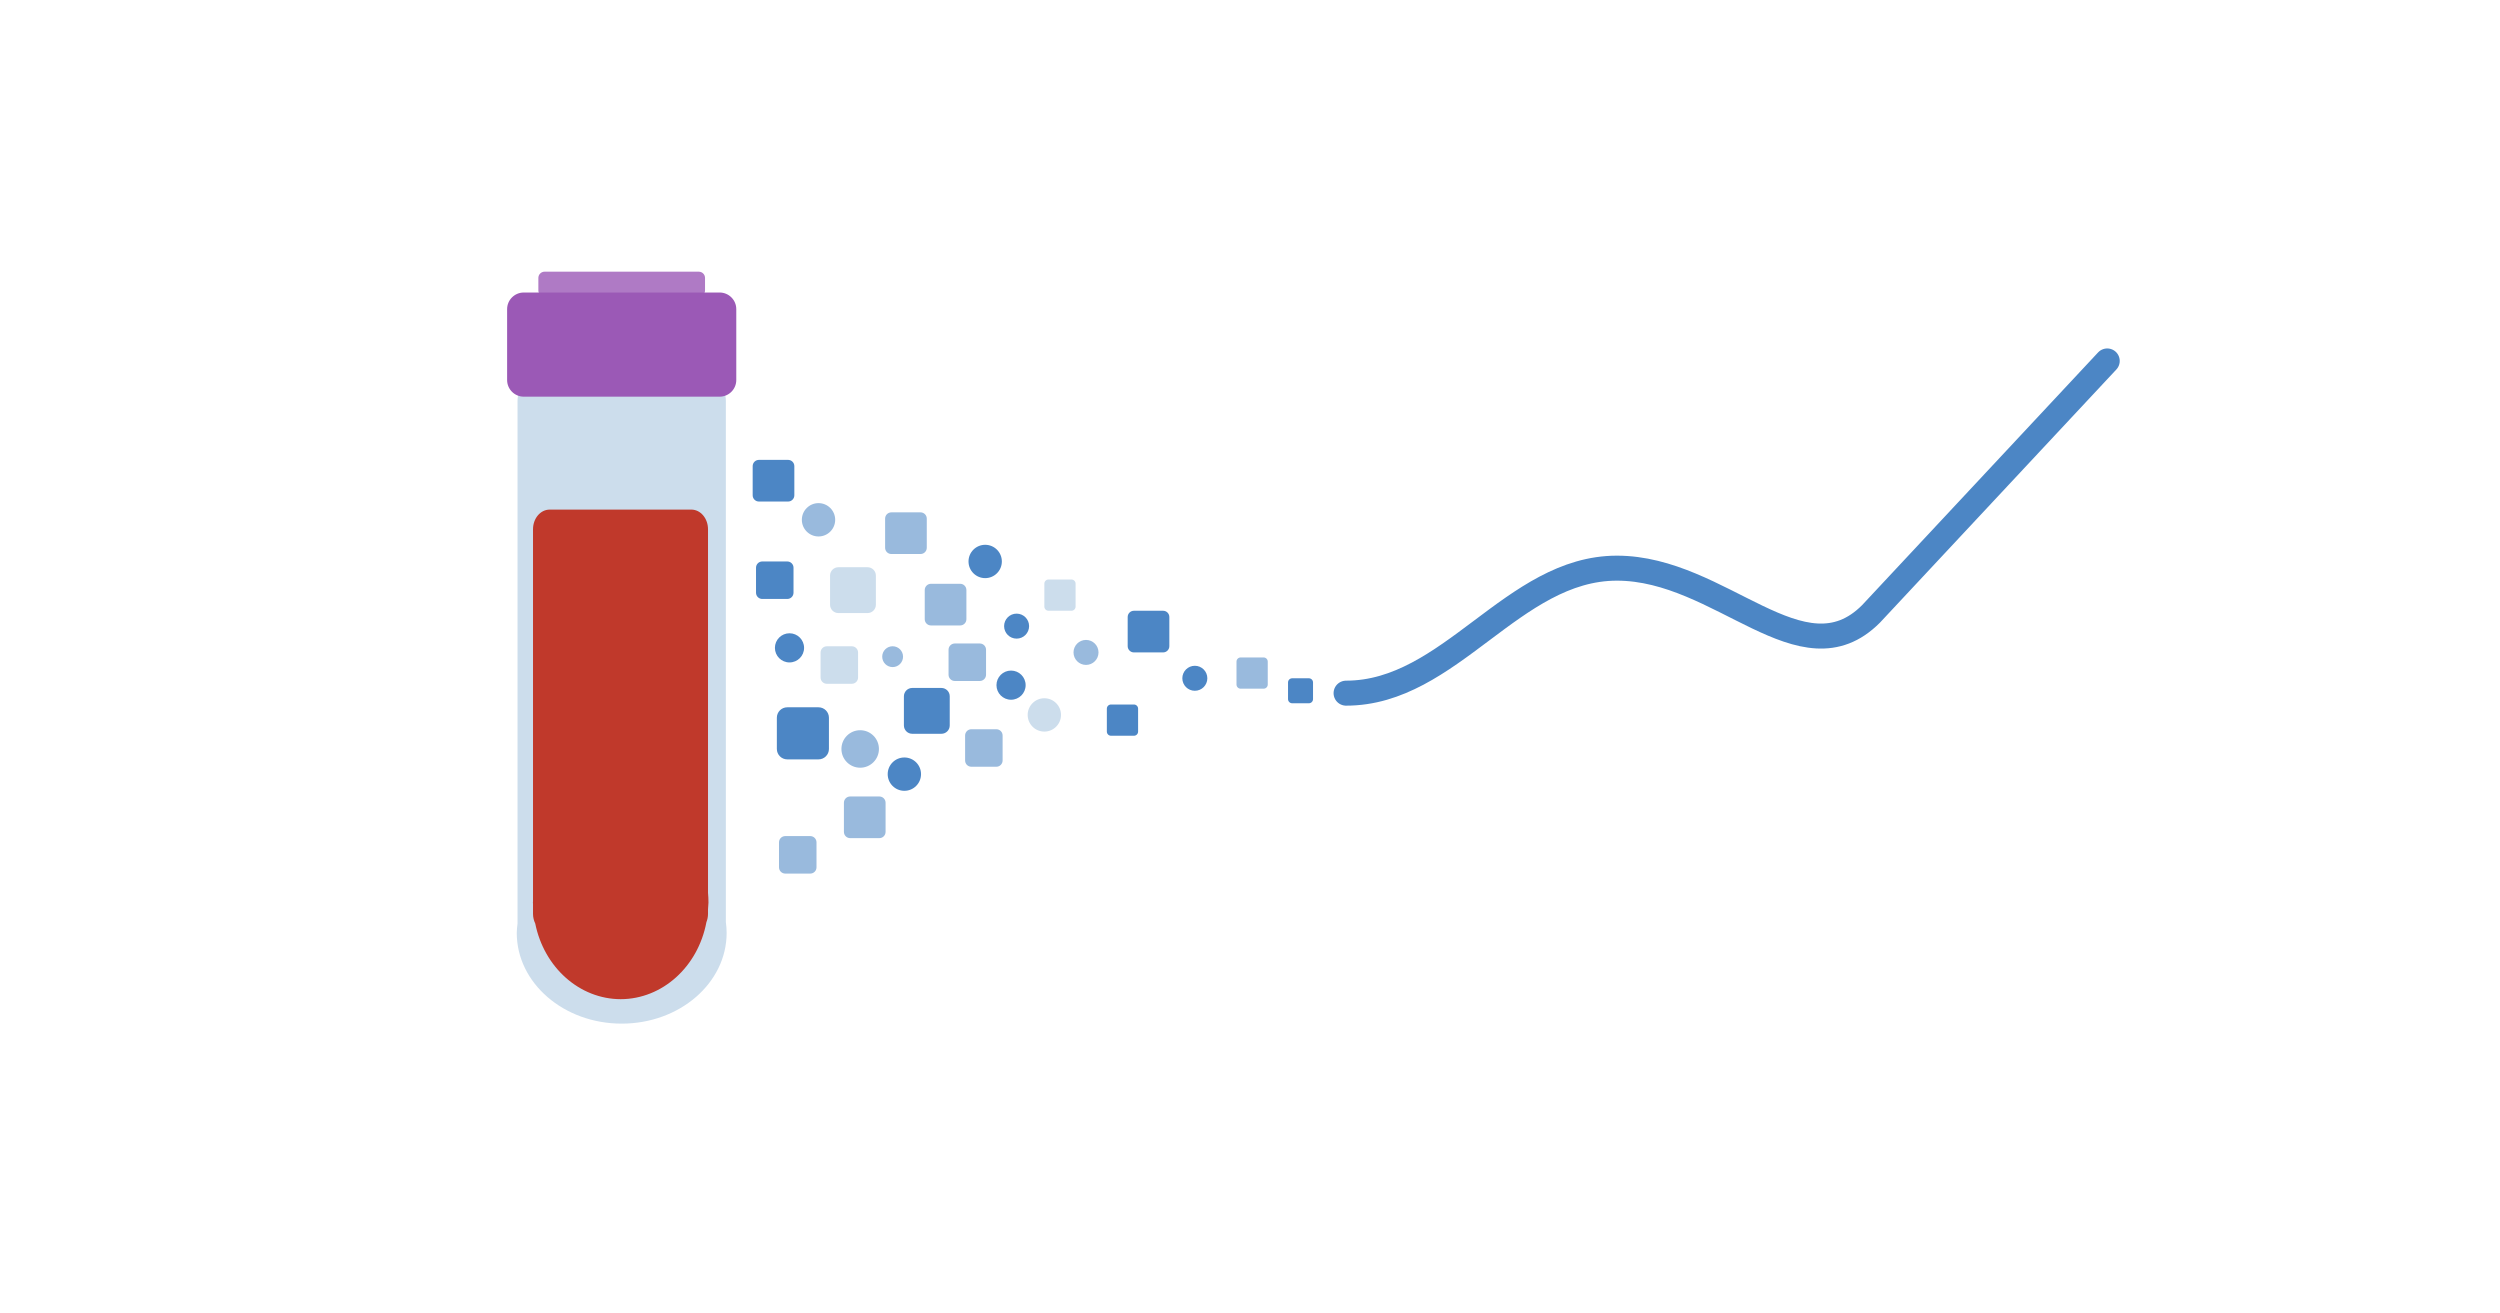
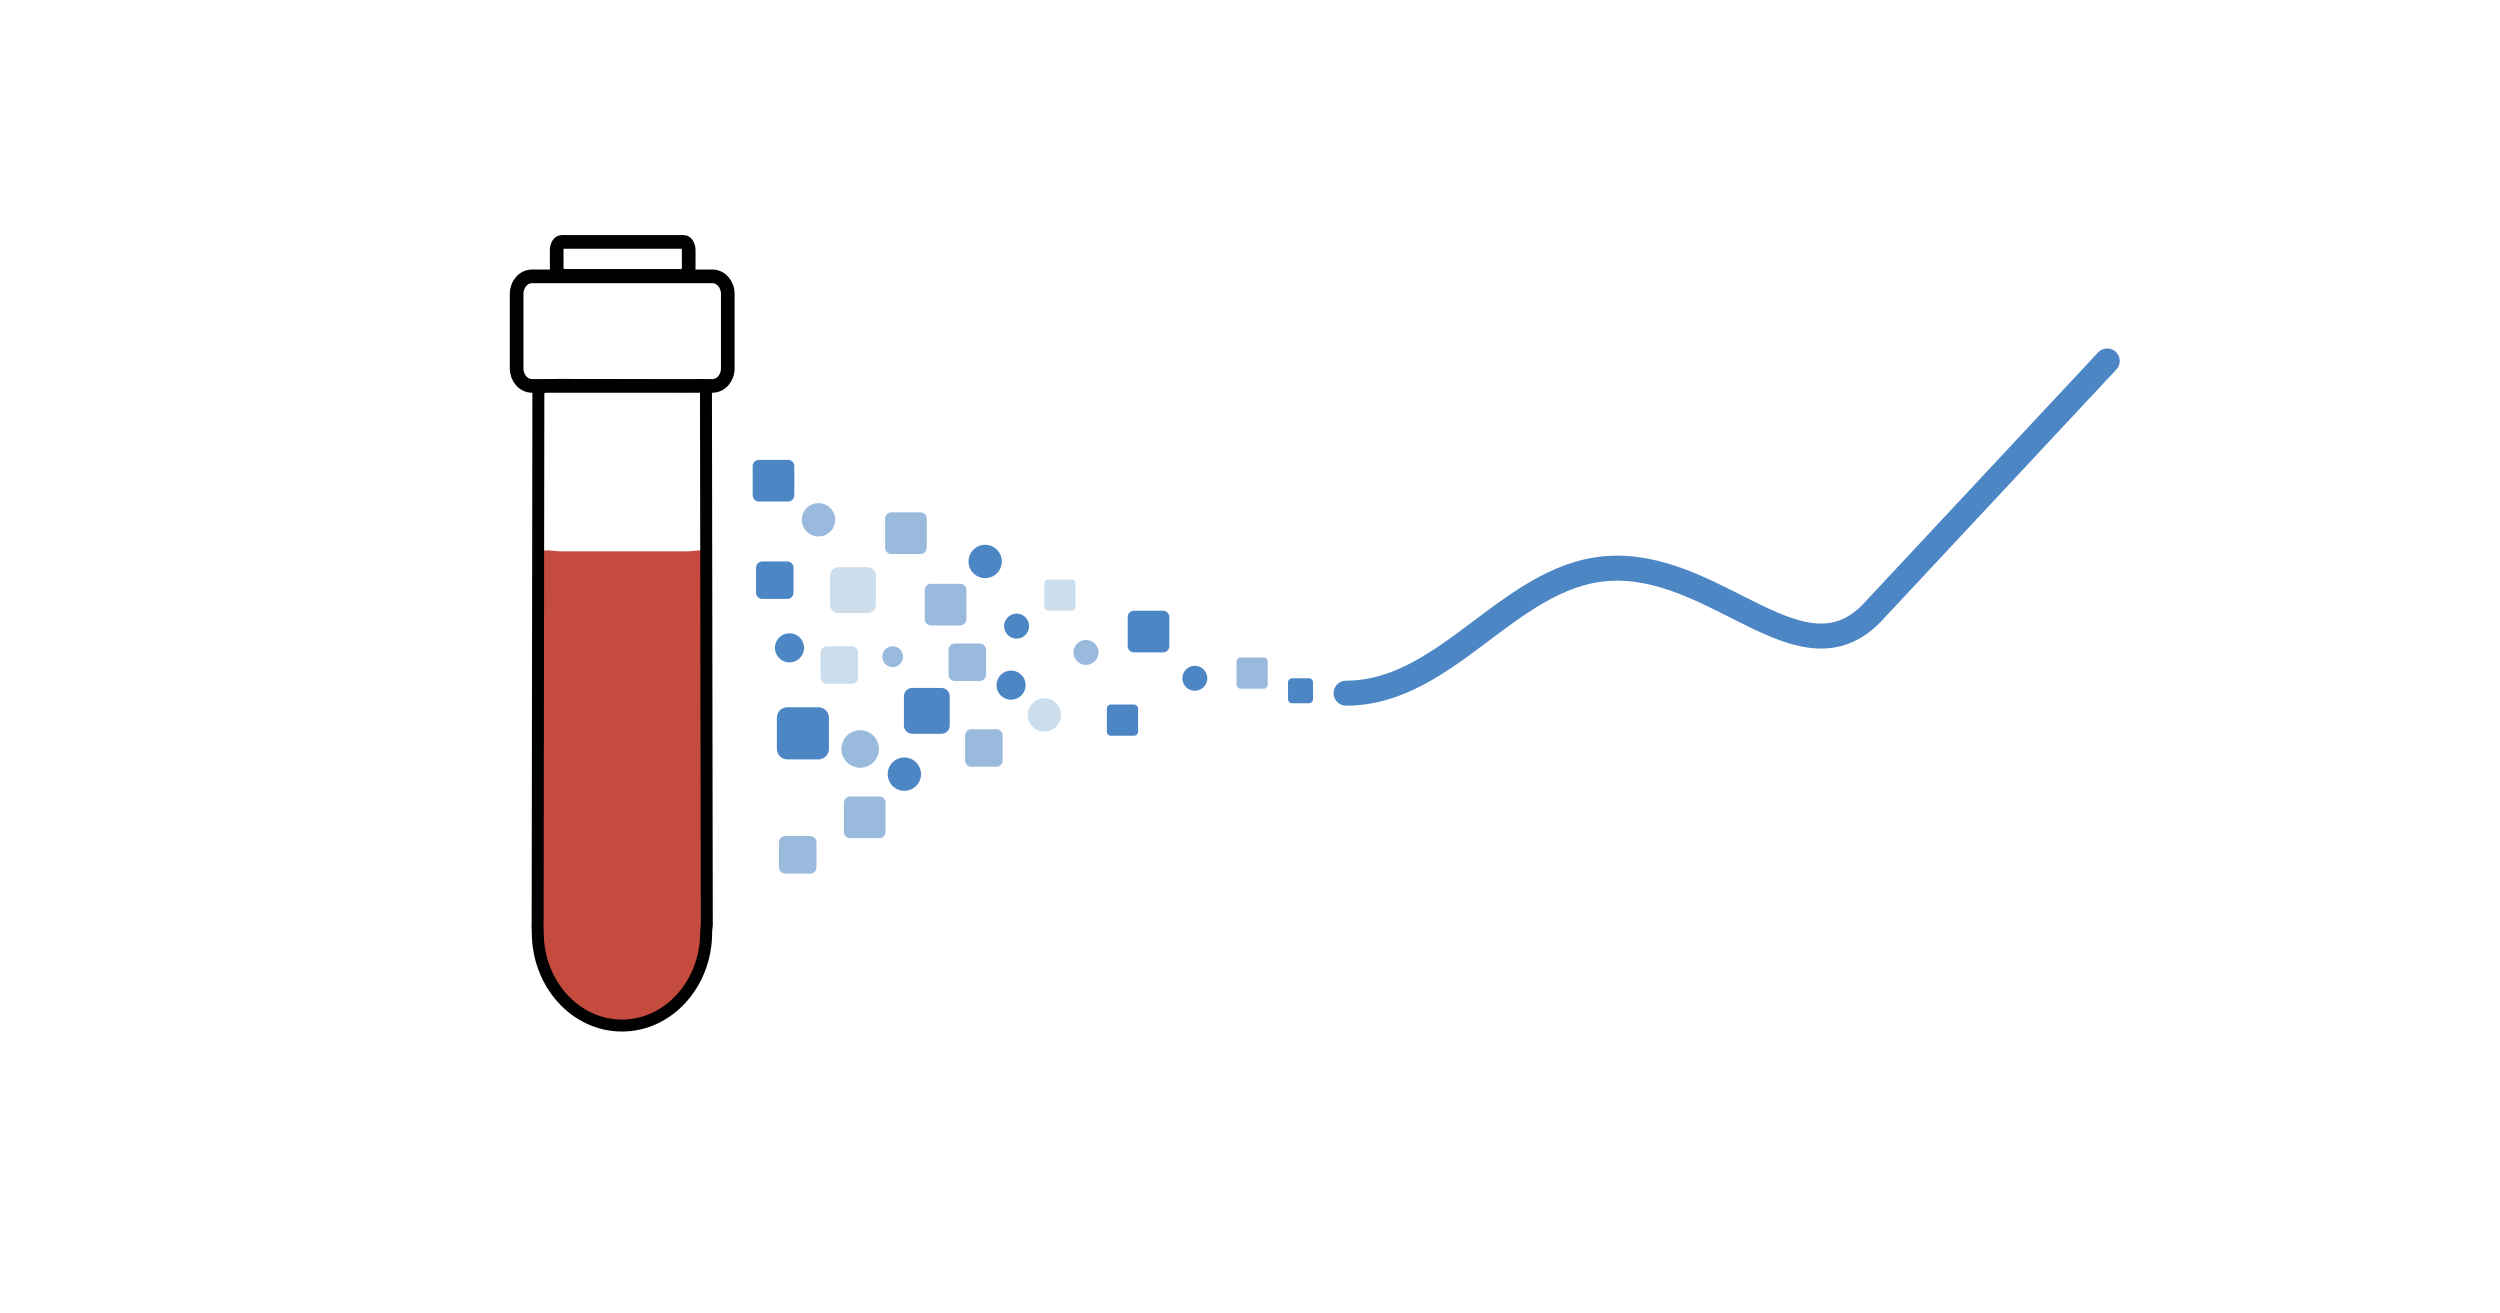
- <svg xmlns="http://www.w3.org/2000/svg" viewBox="0 0 1200 630" version="1.1" id="svg21">
+ <svg xmlns="http://www.w3.org/2000/svg" viewBox="0 0 1200 630" version="1.1" id="svg21" xml:space="preserve">
  <defs id="defs1">
    <style id="style1">
        /* Lab's Blue Palette */
        .st_light_blue{fill:#ccddec}
        .st_medium_blue{fill:#99badd}
        .st_dark_blue{fill:#4c86c5}
        /* New Colors for Blood Tube */
        .st_blood_red{fill:#c0392b}
        .st_lavender{fill:#9b59b6}
        /* Style for the graph line */
        .st_graph_line{fill:none;stroke:#4c86c5;stroke-width:12;stroke-linecap:round;stroke-linejoin:round}
    </style>
  </defs>
-   <g transform="translate(248.4149,140.405)" id="g5">
-     <path id="rect1" class="st_light_blue" d="m 11.999,40.001 c -6.648,0 -12,5.352 -12,12 V 302.932 a 50.369,43.551 0 0 0 -0.369,4.455 50.369,43.551 0 0 0 50.369,43.551 50.369,43.551 0 0 0 50.369,-43.551 50.369,43.551 0 0 0 -0.369,-5.17 V 52.001 c 0,-6.648 -5.352,-12 -12,-12 z" />
-     <path id="rect2" class="st_blood_red" d="m 15.431,104.204 c -4.432,0 -8,4.221 -8,9.465 v 178.465 a 42.13,46.382 0 0 0 -0.045,0.691 42.13,46.382 0 0 0 0.045,0.691 v 4.711 c 0,1.704 0.408,3.278 1.068,4.656 A 42.13,46.382 0 0 0 49.517,339.204 42.13,46.382 0 0 0 90.665,302.224 c 0.479,-1.216 0.766,-2.562 0.766,-3.997 v -2.087 a 42.13,46.382 0 0 0 0.215,-3.316 42.13,46.382 0 0 0 -0.215,-4.67 V 113.668 c 0,-5.243 -3.568,-9.465 -8,-9.465 z" style="stroke-width:1.088" />
-     <rect class="st_lavender" x="-5" y="0" width="110" height="50" rx="8" ry="8" id="rect4" />
-     <rect class="st_lavender" x="10" y="-10" width="80" height="12" rx="3" ry="3" fill-opacity="0.8" id="rect5" />
-   </g>
+   <path id="rect1-5" class="st_light_blue" d="m 269.169,264.64 c -5.295,0 -9.899,-2.142 -9.899,2.829 v 187.632 c -0.168,1.106 -0.266,2.217 -0.294,3.331 2.7e-4,17.985 17.961,32.565 40.116,32.565 22.155,-1.2e-4 40.116,-14.58 40.116,-32.565 -0.003,-1.292 -0.102,-2.583 -0.294,-3.866 V 267.468 c 0,-4.971 -3.921,-2.829 -9.216,-2.829 z" style="fill:#c54b3e;fill-opacity:1;stroke-width:0.772" />
+   <path id="rect1" class="st_light_blue" d="m 273.495,184.76 c -5.315,-0.057 -15.072,-0.562 -15.078,4.045 l -0.346,254.177 c -0.169,1.518 0.078,3.044 0.05,4.574 2.6e-4,24.692 18.096,44.709 40.419,44.71 22.322,-1.6e-4 40.418,-20.017 40.419,-44.71 -0.003,-1.774 0.496,-3.546 0.302,-5.307 l -0.396,-252.838 c -0.011,-6.825 -3.286,-3.988 -8.62,-4.045 z" style="fill:none;stroke:#000000;stroke-width:5.742;stroke-dasharray:none" />
+   <rect class="st_lavender" x="247.982" y="132.652" width="101.353" height="52.585" rx="7.371" ry="8.414" id="rect4" style="fill:none;stroke:#000000;stroke-width:6.553;stroke-dasharray:none" />
+   <rect class="st_lavender" x="267.213" y="116.122" width="63.361" height="16.299" rx="2.376" ry="4.075" fill-opacity="0.8" id="rect5" style="fill:none;stroke:#000000;stroke-width:6.561;stroke-dasharray:none" />
  <g transform="translate(352.8883,229.5022)" id="g20">
    <rect class="st_dark_blue" x="10" y="40" width="18" height="18" rx="3" id="rect6" />
    <circle class="st_medium_blue" cx="40" cy="20" r="8" id="circle6" />
    <rect class="st_light_blue" x="45.536" y="42.768" width="22" height="22" rx="4" id="rect7" />
    <rect class="st_medium_blue" x="71.965" y="16.428" width="20" height="20" rx="3" id="rect8" />
    <rect class="st_dark_blue" x="20" y="110" width="25" height="25" rx="5" id="rect9" />
    <circle class="st_medium_blue" cx="60" cy="130" r="9" id="circle9" />
    <rect class="st_light_blue" x="40.985" y="80.715" width="18" height="18" rx="3" id="rect10" />
    <circle class="st_dark_blue" cx="120" cy="40" r="8" id="circle10" />
    <rect class="st_medium_blue" x="90.985" y="50.715" width="20" height="20" rx="3" id="rect11" />
    <rect class="st_dark_blue" x="80.985" y="100.715" width="22" height="22" rx="4" id="rect12" />
    <g transform="translate(180,30)" id="g17">
      <rect class="st_medium_blue" x="-77.585" y="49.373" width="18" height="18" rx="3" id="rect13" />
      <circle class="st_dark_blue" cx="-98.794" cy="112.088" r="8" id="circle10-3" style="fill:#4c86c5" />
      <rect class="st_medium_blue" x="-127.81" y="122.804" width="20" height="20" rx="3" id="rect11-5" style="fill:#99badd" />
      <rect class="st_medium_blue" x="-158.966" y="141.819" width="18" height="18" rx="3" id="rect13-4" style="fill:#99badd" />
      <circle class="st_dark_blue" cx="-47.585" cy="69.373" r="7" id="circle13" />
      <circle class="st_dark_blue" cx="-153.931" cy="51.468" r="7" id="circle13-6" style="fill:#4c86c5" />
      <rect class="st_light_blue" x="-31.602" y="18.66" width="15" height="15" rx="2" id="rect14" />
      <circle class="st_medium_blue" cx="-11.602" cy="53.66" r="6" id="circle14" />
      <rect class="st_dark_blue" x="8.398" y="33.66" width="20" height="20" rx="3" id="rect15" />
      <rect class="st_dark_blue" x="-171.606" y="-38.761" width="20" height="20" rx="3" id="rect15-9" style="fill:#4c86c5" />
      <rect class="st_medium_blue" x="-69.638" y="90.534" width="18" height="18" rx="3" id="rect16" />
      <circle class="st_light_blue" cx="-31.602" cy="83.66" r="8" id="circle16" />
      <rect class="st_dark_blue" x="-1.602" y="78.66" width="15" height="15" rx="2" id="rect17" />
    </g>
    <g transform="translate(340,60)" id="g19">
      <circle class="st_dark_blue" cx="-119.368" cy="36.071" r="6" id="circle17" />
      <circle class="st_dark_blue" cx="-204.92" cy="11.04" r="6" id="circle17-1" style="fill:#4c86c5" />
      <rect class="st_medium_blue" x="-99.368" y="26.071" width="15" height="15" rx="2" id="rect18" />
      <rect class="st_dark_blue" x="-74.635" y="36.071" width="12" height="12" rx="2" id="rect19" />
      <circle class="st_medium_blue" cx="-264.425" cy="25.7" r="5" id="circle19-4" style="fill:#99badd" />
    </g>
  </g>
  <g transform="translate(646.1161,232.7163)" id="g21">
    <path class="st_graph_line" d="m 0,100 c 50,0 80,-60 130,-60 50,0 88.839,55.179 121.965,21.965 L 365.355,-59.461" id="path20" />
  </g>
</svg>
